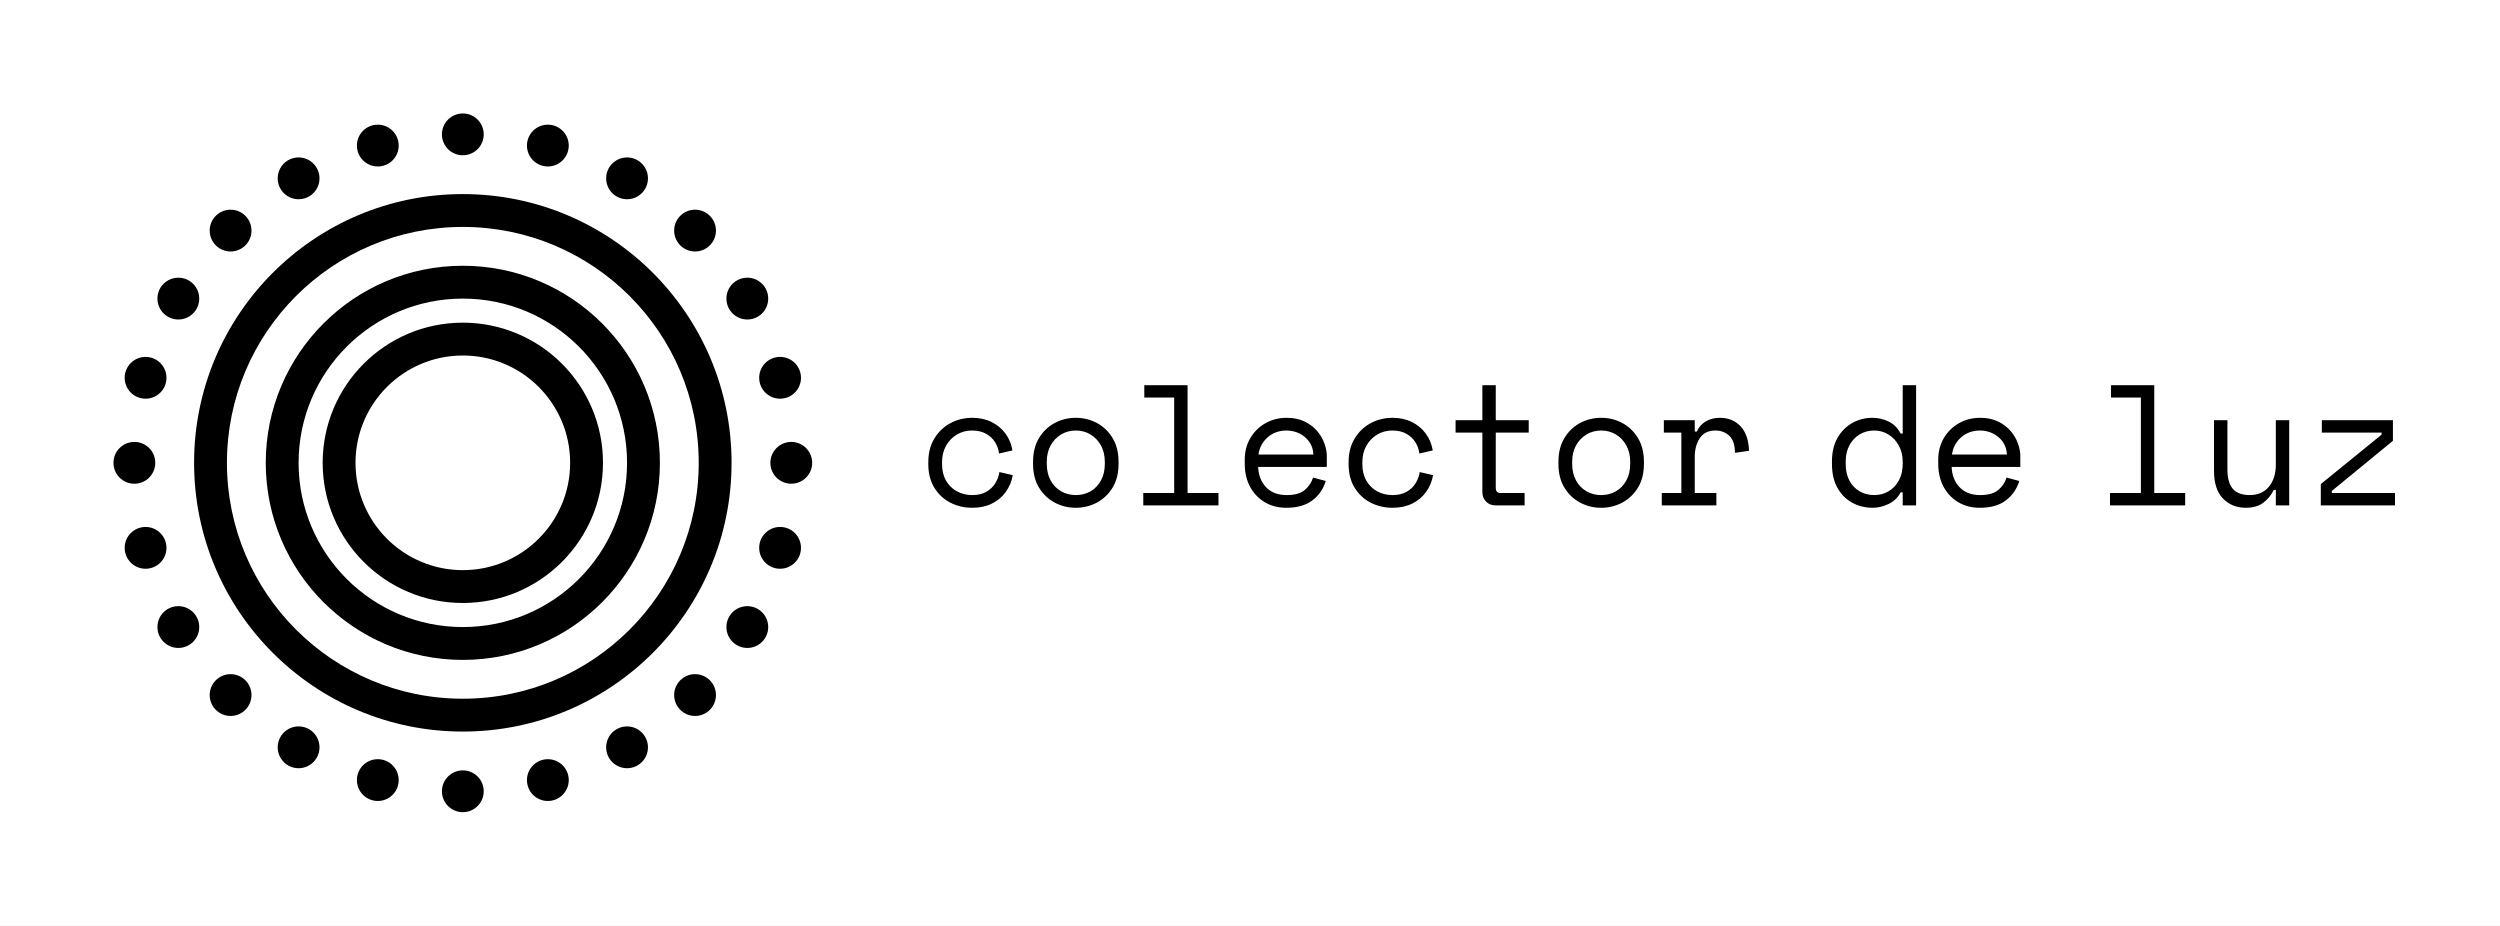
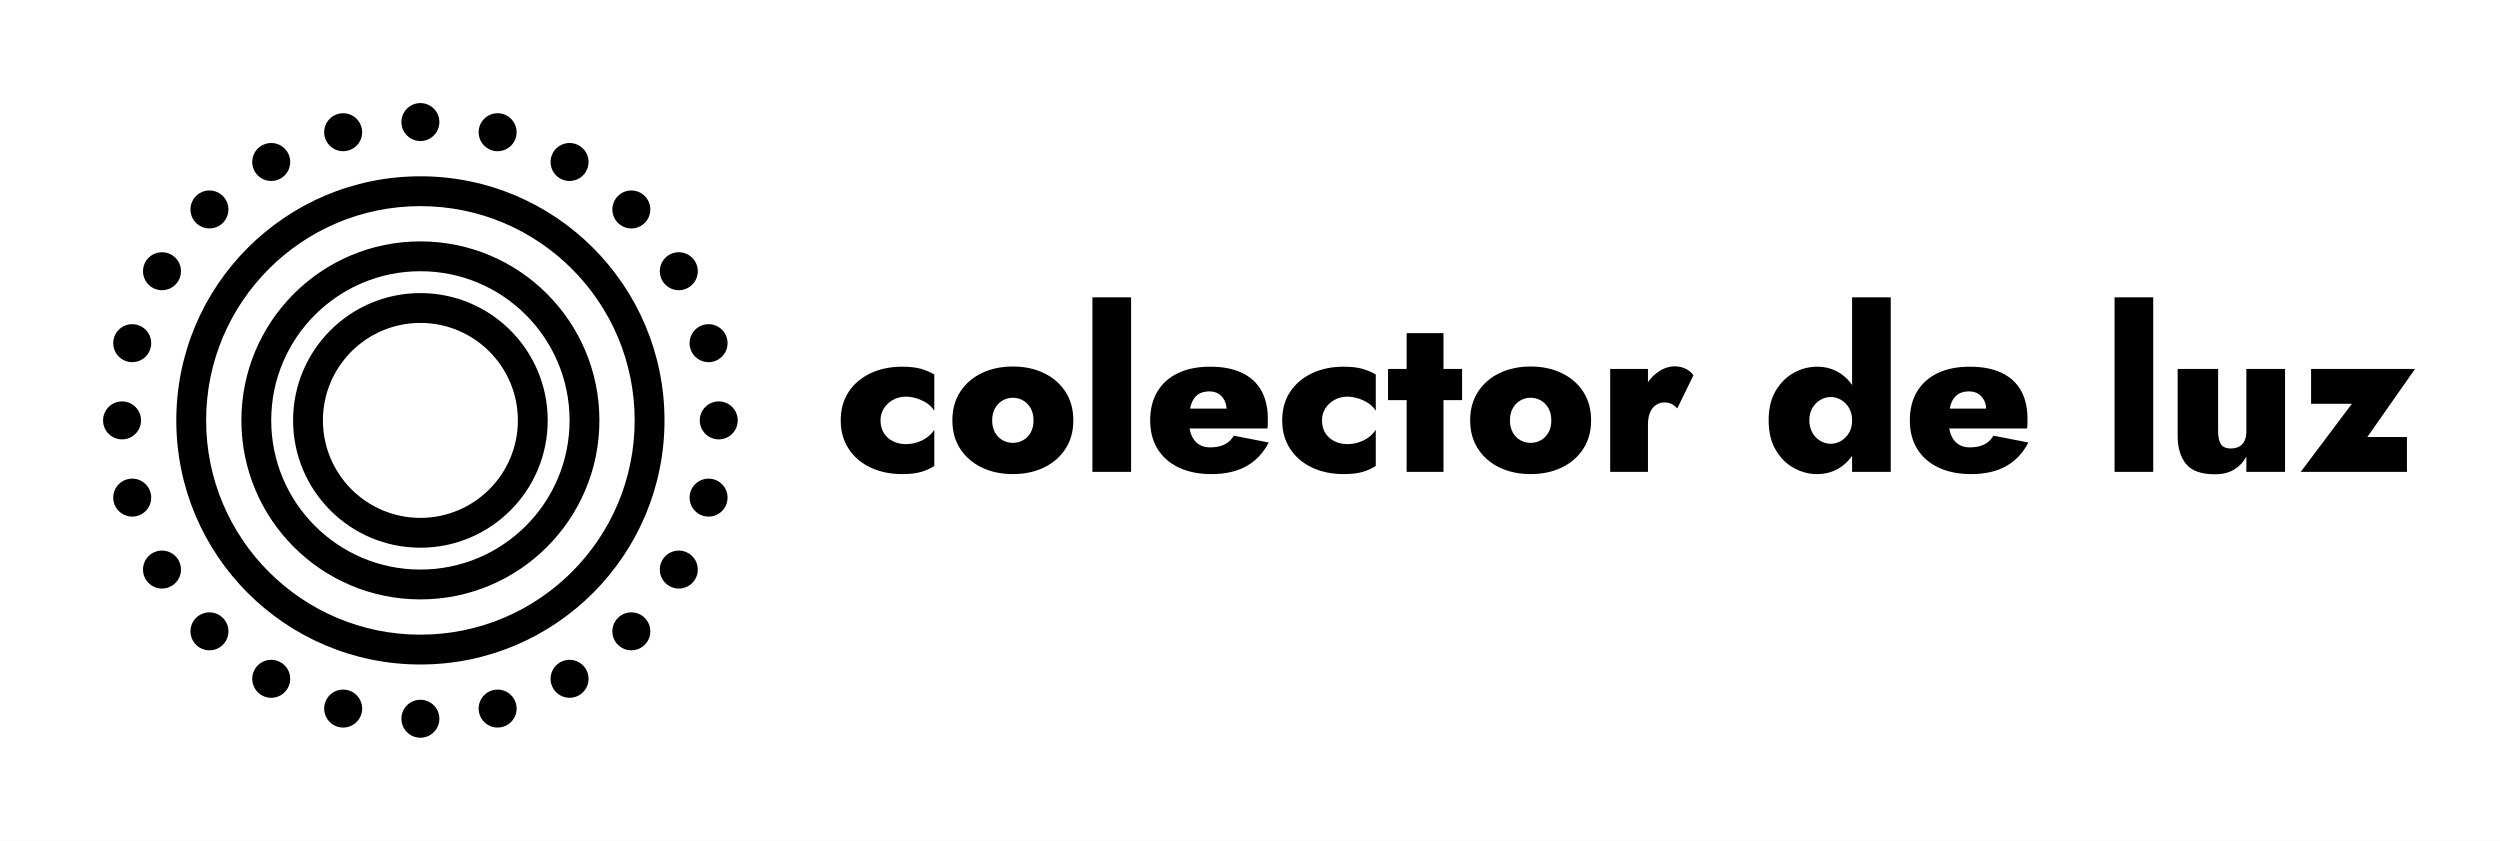
- <svg xmlns="http://www.w3.org/2000/svg" viewBox="0 0 3349 1240">
-   <rect width="3349" height="1240" fill="#fff" />
+ <svg xmlns="http://www.w3.org/2000/svg" viewBox="0 0 3687 1240">
+   <rect width="3687" height="1240" fill="#fff" />
  <g fill="#000" transform="translate(120 120)">
    <g>
      <circle cx="500.0" cy="60.0" r="28" />
      <circle cx="613.9" cy="75.0" r="28" />
      <circle cx="720.0" cy="118.9" r="28" />
      <circle cx="811.1" cy="188.9" r="28" />
      <circle cx="881.1" cy="280.0" r="28" />
      <circle cx="925.0" cy="386.1" r="28" />
      <circle cx="940.0" cy="500.0" r="28" />
      <circle cx="925.0" cy="613.9" r="28" />
      <circle cx="881.1" cy="720.0" r="28" />
      <circle cx="811.1" cy="811.1" r="28" />
      <circle cx="720.0" cy="881.1" r="28" />
      <circle cx="613.9" cy="925.0" r="28" />
      <circle cx="500.0" cy="940.0" r="28" />
      <circle cx="386.1" cy="925.0" r="28" />
      <circle cx="280.0" cy="881.1" r="28" />
      <circle cx="188.9" cy="811.1" r="28" />
      <circle cx="118.9" cy="720.0" r="28" />
      <circle cx="75.0" cy="613.9" r="28" />
      <circle cx="60.0" cy="500.0" r="28" />
      <circle cx="75.0" cy="386.1" r="28" />
      <circle cx="118.9" cy="280.0" r="28" />
      <circle cx="188.9" cy="188.9" r="28" />
      <circle cx="280.0" cy="118.9" r="28" />
      <circle cx="386.1" cy="75.0" r="28" />
      <path fill-rule="evenodd" d="M140.0 500.0a360 360 0 1 0 720 0a360 360 0 1 0 -720 0z M184.0 500.0a316 316 0 1 0 632 0a316 316 0 1 0 -632 0z M236.0 500.0a264 264 0 1 0 528 0a264 264 0 1 0 -528 0z M280.0 500.0a220 220 0 1 0 440 0a220 220 0 1 0 -440 0z M312.24 500.0a187.76 187.76 0 1 0 375.52 0a187.76 187.76 0 1 0 -375.52 0z M356.24 500.0a143.76 143.76 0 1 0 287.52 0a143.76 143.76 0 1 0 -287.52 0z" />
    </g>
-     <g transform="translate(1110 557.0)">
-       <path d="M72.45 3.22Q56.58 3.22 43.24 -3.565Q29.9 -10.35 21.735 -23.46Q13.57 -36.57 13.57 -55.2V-57.96Q13.57 -76.36 21.735 -89.7Q29.9 -103.04 43.24 -110.17Q56.58 -117.3 72.45 -117.3Q86.94 -117.3 98.325 -111.665Q109.71 -106.03 116.955 -96.14Q124.2 -86.25 126.27 -73.6L108.33 -69.46Q107.41 -77.51 103.04 -84.525Q98.67 -91.54 90.965 -95.91Q83.26 -100.28 71.99 -100.28Q60.95 -100.28 51.865 -94.875Q42.78 -89.47 37.375 -79.925Q31.97 -70.38 31.97 -57.96V-55.2Q31.97 -42.32 37.375 -33.005Q42.78 -23.69 51.98 -18.745Q61.18 -13.8 72.45 -13.8Q83.72 -13.8 91.425 -18.285Q99.13 -22.77 103.385 -29.785Q107.64 -36.8 108.79 -44.62L126.73 -40.48Q124.43 -27.83 117.3 -17.94Q110.17 -8.05 98.785 -2.415Q87.4 3.22 72.45 3.22Z M211.14 3.22Q195.96 3.22 182.965 -3.68Q169.97 -10.58 161.92 -23.69Q153.87 -36.8 153.87 -55.66V-58.42Q153.87 -77.05 161.92 -90.275Q169.97 -103.5 182.965 -110.4Q195.96 -117.3 211.14 -117.3Q226.32 -117.3 239.315 -110.4Q252.31 -103.5 260.36 -90.275Q268.41 -77.05 268.41 -58.42V-55.66Q268.41 -36.8 260.36 -23.69Q252.31 -10.58 239.315 -3.68Q226.32 3.22 211.14 3.22ZM211.14 -13.8Q222.18 -13.8 230.92 -18.86Q239.66 -23.92 244.835 -33.35Q250.01 -42.78 250.01 -55.66V-58.42Q250.01 -70.84 244.835 -80.27Q239.66 -89.7 230.805 -94.99Q221.95 -100.28 211.14 -100.28Q200.33 -100.28 191.475 -94.99Q182.62 -89.7 177.445 -80.27Q172.27 -70.84 172.27 -58.42V-55.66Q172.27 -42.78 177.445 -33.35Q182.62 -23.92 191.475 -18.86Q200.33 -13.8 211.14 -13.8Z M301.53 0.0V-16.56H342.93V-144.44H302.91V-161.0H360.87V-16.56H402.27V0.0Z M493.12 3.22Q476.79 3.22 464.255 -4.255Q451.72 -11.73 444.59 -24.955Q437.46 -38.18 437.46 -55.66V-61.18Q437.46 -77.28 444.82 -89.93Q452.18 -102.58 464.945 -109.94Q477.71 -117.3 493.58 -117.3Q507.61 -117.3 517.845 -112.24Q528.08 -107.18 534.635 -99.36Q541.19 -91.54 544.295 -82.685Q547.4 -73.83 547.4 -66.24V-51.52H455.4Q456.09 -34.73 466.095 -24.265Q476.1 -13.8 493.58 -13.8Q509.91 -13.8 517.96 -20.7Q526.01 -27.6 529.0 -37.26L546.02 -32.66Q541.19 -16.79 528.195 -6.785Q515.2 3.22 493.12 3.22ZM455.86 -68.08H529.46Q529.0 -77.97 523.825 -85.215Q518.65 -92.46 510.6 -96.37Q502.55 -100.28 493.58 -100.28Q478.4 -100.28 468.05 -91.08Q457.7 -81.88 455.86 -68.08Z M635.49 3.22Q619.62 3.22 606.28 -3.565Q592.94 -10.35 584.775 -23.46Q576.61 -36.57 576.61 -55.2V-57.96Q576.61 -76.36 584.775 -89.7Q592.94 -103.04 606.28 -110.17Q619.62 -117.3 635.49 -117.3Q649.98 -117.3 661.365 -111.665Q672.75 -106.03 679.995 -96.14Q687.24 -86.25 689.31 -73.6L671.37 -69.46Q670.45 -77.51 666.08 -84.525Q661.71 -91.54 654.005 -95.91Q646.3 -100.28 635.03 -100.28Q623.99 -100.28 614.905 -94.875Q605.82 -89.47 600.415 -79.925Q595.01 -70.38 595.01 -57.96V-55.2Q595.01 -42.32 600.415 -33.005Q605.82 -23.69 615.02 -18.745Q624.22 -13.8 635.49 -13.8Q646.76 -13.8 654.465 -18.285Q662.17 -22.77 666.425 -29.785Q670.68 -36.8 671.83 -44.62L689.77 -40.48Q687.47 -27.83 680.34 -17.94Q673.21 -8.05 661.825 -2.415Q650.44 3.22 635.49 3.22Z M773.49 0.0Q765.67 0.0 760.725 -5.06Q755.78 -10.12 755.78 -17.94V-97.52H719.9V-114.08H755.78V-161.0H773.72V-114.08H817.88V-97.52H773.72V-23.46Q773.72 -16.56 779.93 -16.56H812.36V0.0Z M914.94 3.22Q899.76 3.22 886.765 -3.68Q873.77 -10.58 865.72 -23.69Q857.67 -36.8 857.67 -55.66V-58.42Q857.67 -77.05 865.72 -90.275Q873.77 -103.5 886.765 -110.4Q899.76 -117.3 914.94 -117.3Q930.12 -117.3 943.115 -110.4Q956.11 -103.5 964.16 -90.275Q972.21 -77.05 972.21 -58.42V-55.66Q972.21 -36.8 964.16 -23.69Q956.11 -10.58 943.115 -3.68Q930.12 3.22 914.94 3.22ZM914.94 -13.8Q925.98 -13.8 934.72 -18.86Q943.46 -23.92 948.635 -33.35Q953.81 -42.78 953.81 -55.66V-58.42Q953.81 -70.84 948.635 -80.27Q943.46 -89.7 934.605 -94.99Q925.75 -100.28 914.94 -100.28Q904.13 -100.28 895.275 -94.99Q886.42 -89.7 881.245 -80.27Q876.07 -70.84 876.07 -58.42V-55.66Q876.07 -42.78 881.245 -33.35Q886.42 -23.92 895.275 -18.86Q904.13 -13.8 914.94 -13.8Z M996.13 0.0V-16.56H1022.35V-97.52H998.89V-114.08H1040.29V-98.9H1043.05Q1047.42 -108.33 1055.585 -112.815Q1063.75 -117.3 1073.87 -117.3Q1090.89 -117.3 1101.585 -106.03Q1112.28 -94.76 1112.97 -73.14L1094.11 -70.38Q1094.11 -86.25 1086.52 -93.265Q1078.93 -100.28 1067.89 -100.28Q1053.86 -100.28 1047.075 -90.045Q1040.29 -79.81 1040.29 -64.86V-16.56H1069.27V0.0Z M1278.846 3.22Q1263.666 3.22 1251.246 -3.565Q1238.826 -10.35 1231.466 -23.46Q1224.106 -36.57 1224.106 -55.2V-58.88Q1224.106 -77.51 1231.581 -90.505Q1239.056 -103.5 1251.361 -110.4Q1263.666 -117.3 1278.386 -117.3Q1290.116 -117.3 1300.351 -112.125Q1310.586 -106.95 1316.106 -96.14H1318.866V-161.0H1336.806V0.0H1318.866V-17.48H1316.106Q1310.586 -6.9 1299.891 -1.84Q1289.196 3.22 1278.846 3.22ZM1280.686 -13.8Q1291.496 -13.8 1300.121 -18.975Q1308.746 -24.15 1313.806 -33.58Q1318.866 -43.01 1318.866 -55.66V-58.42Q1318.866 -70.61 1313.691 -80.04Q1308.516 -89.47 1299.891 -94.875Q1291.266 -100.28 1280.686 -100.28Q1269.876 -100.28 1261.251 -95.105Q1252.626 -89.93 1247.566 -80.615Q1242.506 -71.3 1242.506 -58.88V-55.2Q1242.506 -42.55 1247.451 -33.235Q1252.396 -23.92 1261.136 -18.86Q1269.876 -13.8 1280.686 -13.8Z M1422.136 3.22Q1405.806 3.22 1393.271 -4.255Q1380.736 -11.73 1373.606 -24.955Q1366.476 -38.18 1366.476 -55.66V-61.18Q1366.476 -77.28 1373.836 -89.93Q1381.196 -102.58 1393.961 -109.94Q1406.726 -117.3 1422.596 -117.3Q1436.626 -117.3 1446.861 -112.24Q1457.096 -107.18 1463.651 -99.36Q1470.206 -91.54 1473.311 -82.685Q1476.416 -73.83 1476.416 -66.24V-51.52H1384.416Q1385.106 -34.73 1395.111 -24.265Q1405.116 -13.8 1422.596 -13.8Q1438.926 -13.8 1446.976 -20.7Q1455.026 -27.6 1458.016 -37.26L1475.036 -32.66Q1470.206 -16.79 1457.211 -6.785Q1444.216 3.22 1422.136 3.22ZM1384.876 -68.08H1458.476Q1458.016 -77.97 1452.841 -85.215Q1447.666 -92.46 1439.616 -96.37Q1431.566 -100.28 1422.596 -100.28Q1407.416 -100.28 1397.066 -91.08Q1386.716 -81.88 1384.876 -68.08Z M1596.522 0.0V-16.56H1637.922V-144.44H1597.902V-161.0H1655.862V-16.56H1697.262V0.0Z M1778.682 3.22Q1759.822 3.22 1747.862 -9.2Q1735.902 -21.62 1735.902 -46.0V-114.08H1753.842V-48.3Q1753.842 -30.36 1761.202 -22.08Q1768.562 -13.8 1783.742 -13.8Q1800.072 -13.8 1809.387 -24.955Q1818.702 -36.11 1818.702 -54.74V-114.08H1836.642V0.0H1818.702V-20.7H1815.942Q1810.422 -9.66 1801.452 -3.22Q1792.482 3.22 1778.682 3.22Z M1878.962 0.0V-28.52L1960.382 -94.76V-97.52H1880.342V-114.08H1975.562V-86.48L1893.682 -19.32V-16.56H1978.322V0.0Z" />
+     <g transform="translate(1110 575.9)">
+       <path d="M68.592 -75.9Q68.592 -85.88 73.626 -93.727Q78.66 -101.574 87.178 -106.24Q95.697 -110.906 105.753 -110.906Q112.636 -110.906 120.564 -108.709Q128.492 -106.512 135.88 -101.974Q143.267 -97.435 147.899 -90.111V-143.621Q139.979 -148.333 129.023 -151.716Q118.067 -155.1 100.426 -155.1Q74.321 -155.1 53.837 -145.403Q33.354 -135.705 21.627 -118.019Q9.9 -100.332 9.9 -75.9Q9.9 -51.798 21.627 -33.946Q33.354 -16.095 53.837 -6.397Q74.321 3.3 100.426 3.3Q118.067 3.3 129.023 -0.084Q139.979 -3.467 147.899 -8.712V-61.955Q143.267 -54.961 136.412 -50.258Q129.558 -45.554 121.763 -43.224Q113.968 -40.894 105.753 -40.894Q95.697 -40.894 87.178 -45.059Q78.66 -49.224 73.626 -57.039Q68.592 -64.854 68.592 -75.9Z M174.558 -75.9Q174.558 -51.798 186.152 -33.946Q197.745 -16.095 217.963 -6.397Q238.18 3.3 263.752 3.3Q289.389 3.3 309.574 -6.397Q329.759 -16.095 341.353 -33.946Q352.946 -51.798 352.946 -75.9Q352.946 -100.332 341.353 -118.152Q329.759 -135.972 309.574 -145.669Q289.389 -155.366 263.752 -155.366Q238.18 -155.366 217.963 -145.669Q197.745 -135.972 186.152 -118.152Q174.558 -100.332 174.558 -75.9ZM233.251 -75.9Q233.251 -86.413 237.485 -93.86Q241.72 -101.308 248.64 -105.308Q255.561 -109.308 263.752 -109.308Q271.944 -109.308 278.864 -105.308Q285.785 -101.308 290.019 -93.86Q294.254 -86.413 294.254 -75.9Q294.254 -65.387 290.019 -57.971Q285.785 -50.556 278.864 -46.657Q271.944 -42.758 263.752 -42.758Q255.561 -42.758 248.64 -46.657Q241.72 -50.556 237.485 -57.971Q233.251 -65.387 233.251 -75.9Z M381.091 -257.4V0.0H438.122V-257.4Z M556.863 3.3Q587.143 3.3 608.058 -8.299Q628.972 -19.899 641.119 -43.301L589.571 -53.368Q584.784 -44.835 576.1 -40.467Q567.416 -36.099 554.836 -36.099Q544.653 -36.099 537.625 -40.835Q530.597 -45.57 526.985 -54.515Q523.372 -63.459 523.639 -76.218Q523.702 -90.778 526.947 -100.16Q530.192 -109.541 536.788 -114.112Q543.385 -118.682 553.504 -118.682Q561.313 -118.682 567.021 -115.203Q572.729 -111.724 575.91 -105.287Q579.091 -98.849 579.091 -89.847Q579.091 -87.537 577.835 -84.205Q576.578 -80.874 574.789 -78.158L586.948 -93.338H497.758V-63.973H639.167Q639.7 -67.03 639.732 -70.837Q639.763 -74.644 639.763 -78.552Q639.763 -103.174 629.985 -120.265Q620.206 -137.355 601.271 -146.228Q582.337 -155.1 554.836 -155.1Q527.069 -155.1 507.277 -145.6Q487.485 -136.099 476.882 -118.412Q466.278 -100.725 466.278 -75.9Q466.278 -51.405 477.218 -33.718Q488.157 -16.031 508.487 -6.365Q528.818 3.3 556.863 3.3Z M719.682 -75.9Q719.682 -85.88 724.716 -93.727Q729.75 -101.574 738.268 -106.24Q746.787 -110.906 756.843 -110.906Q763.726 -110.906 771.654 -108.709Q779.582 -106.512 786.97 -101.974Q794.357 -97.435 798.989 -90.111V-143.621Q791.069 -148.333 780.113 -151.716Q769.157 -155.1 751.516 -155.1Q725.411 -155.1 704.927 -145.403Q684.444 -135.705 672.717 -118.019Q660.99 -100.332 660.99 -75.9Q660.99 -51.798 672.717 -33.946Q684.444 -16.095 704.927 -6.397Q725.411 3.3 751.516 3.3Q769.157 3.3 780.113 -0.084Q791.069 -3.467 798.989 -8.712V-61.955Q794.357 -54.961 787.502 -50.258Q780.648 -45.554 772.853 -43.224Q765.058 -40.894 756.843 -40.894Q746.787 -40.894 738.268 -45.059Q729.75 -49.224 724.716 -57.039Q719.682 -64.854 719.682 -75.9Z M817.08 -151.8V-105.742H926.274V-151.8ZM844.494 -204.6V0.0H898.861V-204.6Z M938.178 -75.9Q938.178 -51.798 949.772 -33.946Q961.365 -16.095 981.583 -6.397Q1001.8 3.3 1027.372 3.3Q1053.009 3.3 1073.194 -6.397Q1093.379 -16.095 1104.973 -33.946Q1116.566 -51.798 1116.566 -75.9Q1116.566 -100.332 1104.973 -118.152Q1093.379 -135.972 1073.194 -145.669Q1053.009 -155.366 1027.372 -155.366Q1001.8 -155.366 981.583 -145.669Q961.365 -135.972 949.772 -118.152Q938.178 -100.332 938.178 -75.9ZM996.871 -75.9Q996.871 -86.413 1001.105 -93.86Q1005.34 -101.308 1012.26 -105.308Q1019.181 -109.308 1027.372 -109.308Q1035.564 -109.308 1042.484 -105.308Q1049.405 -101.308 1053.639 -93.86Q1057.874 -86.413 1057.874 -75.9Q1057.874 -65.387 1053.639 -57.971Q1049.405 -50.556 1042.484 -46.657Q1035.564 -42.758 1027.372 -42.758Q1019.181 -42.758 1012.26 -46.657Q1005.34 -50.556 1001.105 -57.971Q996.871 -65.387 996.871 -75.9Z M1200.41 -151.8H1144.711V0.0H1200.41ZM1243.616 -93.461 1267.459 -142.409Q1263.916 -148.146 1256.288 -151.89Q1248.661 -155.633 1240.411 -155.633Q1227.187 -155.633 1215.226 -147.25Q1203.264 -138.866 1195.897 -124.708Q1188.53 -110.55 1188.53 -92.4L1200.41 -69.76Q1200.41 -80.65 1203.62 -87.898Q1206.831 -95.147 1212.441 -98.765Q1218.051 -102.383 1224.488 -102.383Q1231.088 -102.383 1235.645 -99.902Q1240.201 -97.421 1243.616 -93.461Z M1501.453 -257.4V0.0H1558.483V-257.4ZM1378.398 -75.9Q1378.398 -50.148 1388.761 -32.461Q1399.125 -14.775 1415.486 -5.737Q1431.846 3.3 1449.643 3.3Q1468.783 3.3 1483.639 -6.27Q1498.495 -15.84 1507.246 -33.66Q1515.996 -51.48 1515.996 -75.9Q1515.996 -100.65 1507.246 -118.305Q1498.495 -135.96 1483.639 -145.53Q1468.783 -155.1 1449.643 -155.1Q1431.846 -155.1 1415.486 -146.063Q1399.125 -137.025 1388.761 -119.504Q1378.398 -101.982 1378.398 -75.9ZM1438.422 -75.9Q1438.422 -86.198 1442.721 -93.88Q1447.019 -101.562 1454.371 -105.968Q1461.723 -110.374 1470.256 -110.374Q1477.811 -110.374 1485.035 -106.234Q1492.26 -102.095 1496.856 -94.413Q1501.453 -86.731 1501.453 -75.9Q1501.453 -65.069 1496.856 -57.387Q1492.26 -49.705 1485.035 -45.566Q1477.811 -41.426 1470.256 -41.426Q1461.723 -41.426 1454.371 -45.832Q1447.019 -50.238 1442.721 -58.053Q1438.422 -65.868 1438.422 -75.9Z M1677.213 3.3Q1707.493 3.3 1728.408 -8.299Q1749.322 -19.899 1761.469 -43.301L1709.921 -53.368Q1705.134 -44.835 1696.45 -40.467Q1687.766 -36.099 1675.186 -36.099Q1665.003 -36.099 1657.975 -40.835Q1650.947 -45.57 1647.335 -54.515Q1643.722 -63.459 1643.989 -76.218Q1644.052 -90.778 1647.297 -100.16Q1650.542 -109.541 1657.138 -114.112Q1663.735 -118.682 1673.854 -118.682Q1681.663 -118.682 1687.371 -115.203Q1693.079 -111.724 1696.26 -105.287Q1699.441 -98.849 1699.441 -89.847Q1699.441 -87.537 1698.185 -84.205Q1696.928 -80.874 1695.139 -78.158L1707.298 -93.338H1618.108V-63.973H1759.517Q1760.05 -67.03 1760.082 -70.837Q1760.113 -74.644 1760.113 -78.552Q1760.113 -103.174 1750.335 -120.265Q1740.556 -137.355 1721.621 -146.228Q1702.687 -155.1 1675.186 -155.1Q1647.419 -155.1 1627.627 -145.6Q1607.835 -136.099 1597.232 -118.412Q1586.628 -100.725 1586.628 -75.9Q1586.628 -51.405 1597.568 -33.718Q1608.507 -16.031 1628.837 -6.365Q1649.168 3.3 1677.213 3.3Z M1888.531 -257.4V0.0H1945.562V-257.4Z M2041.285 -59.4V-151.8H1981.591V-53.436Q1981.591 -26.376 1994.183 -11.405Q2006.775 3.566 2036.395 3.566Q2053.706 3.566 2065.059 -3.465Q2076.412 -10.496 2082.936 -22.428V0.0H2139.967V-151.8H2082.936V-59.4Q2082.936 -51.11 2080.149 -45.593Q2077.362 -40.076 2072.346 -37.289Q2067.33 -34.501 2060.308 -34.501Q2049.262 -34.501 2045.274 -41.072Q2041.285 -47.642 2041.285 -59.4Z M2238.555 -100.415 2163.15 0.0H2319.758V-51.385H2261.341L2331.685 -151.8H2178.377V-100.415Z" />
    </g>
  </g>
</svg>
